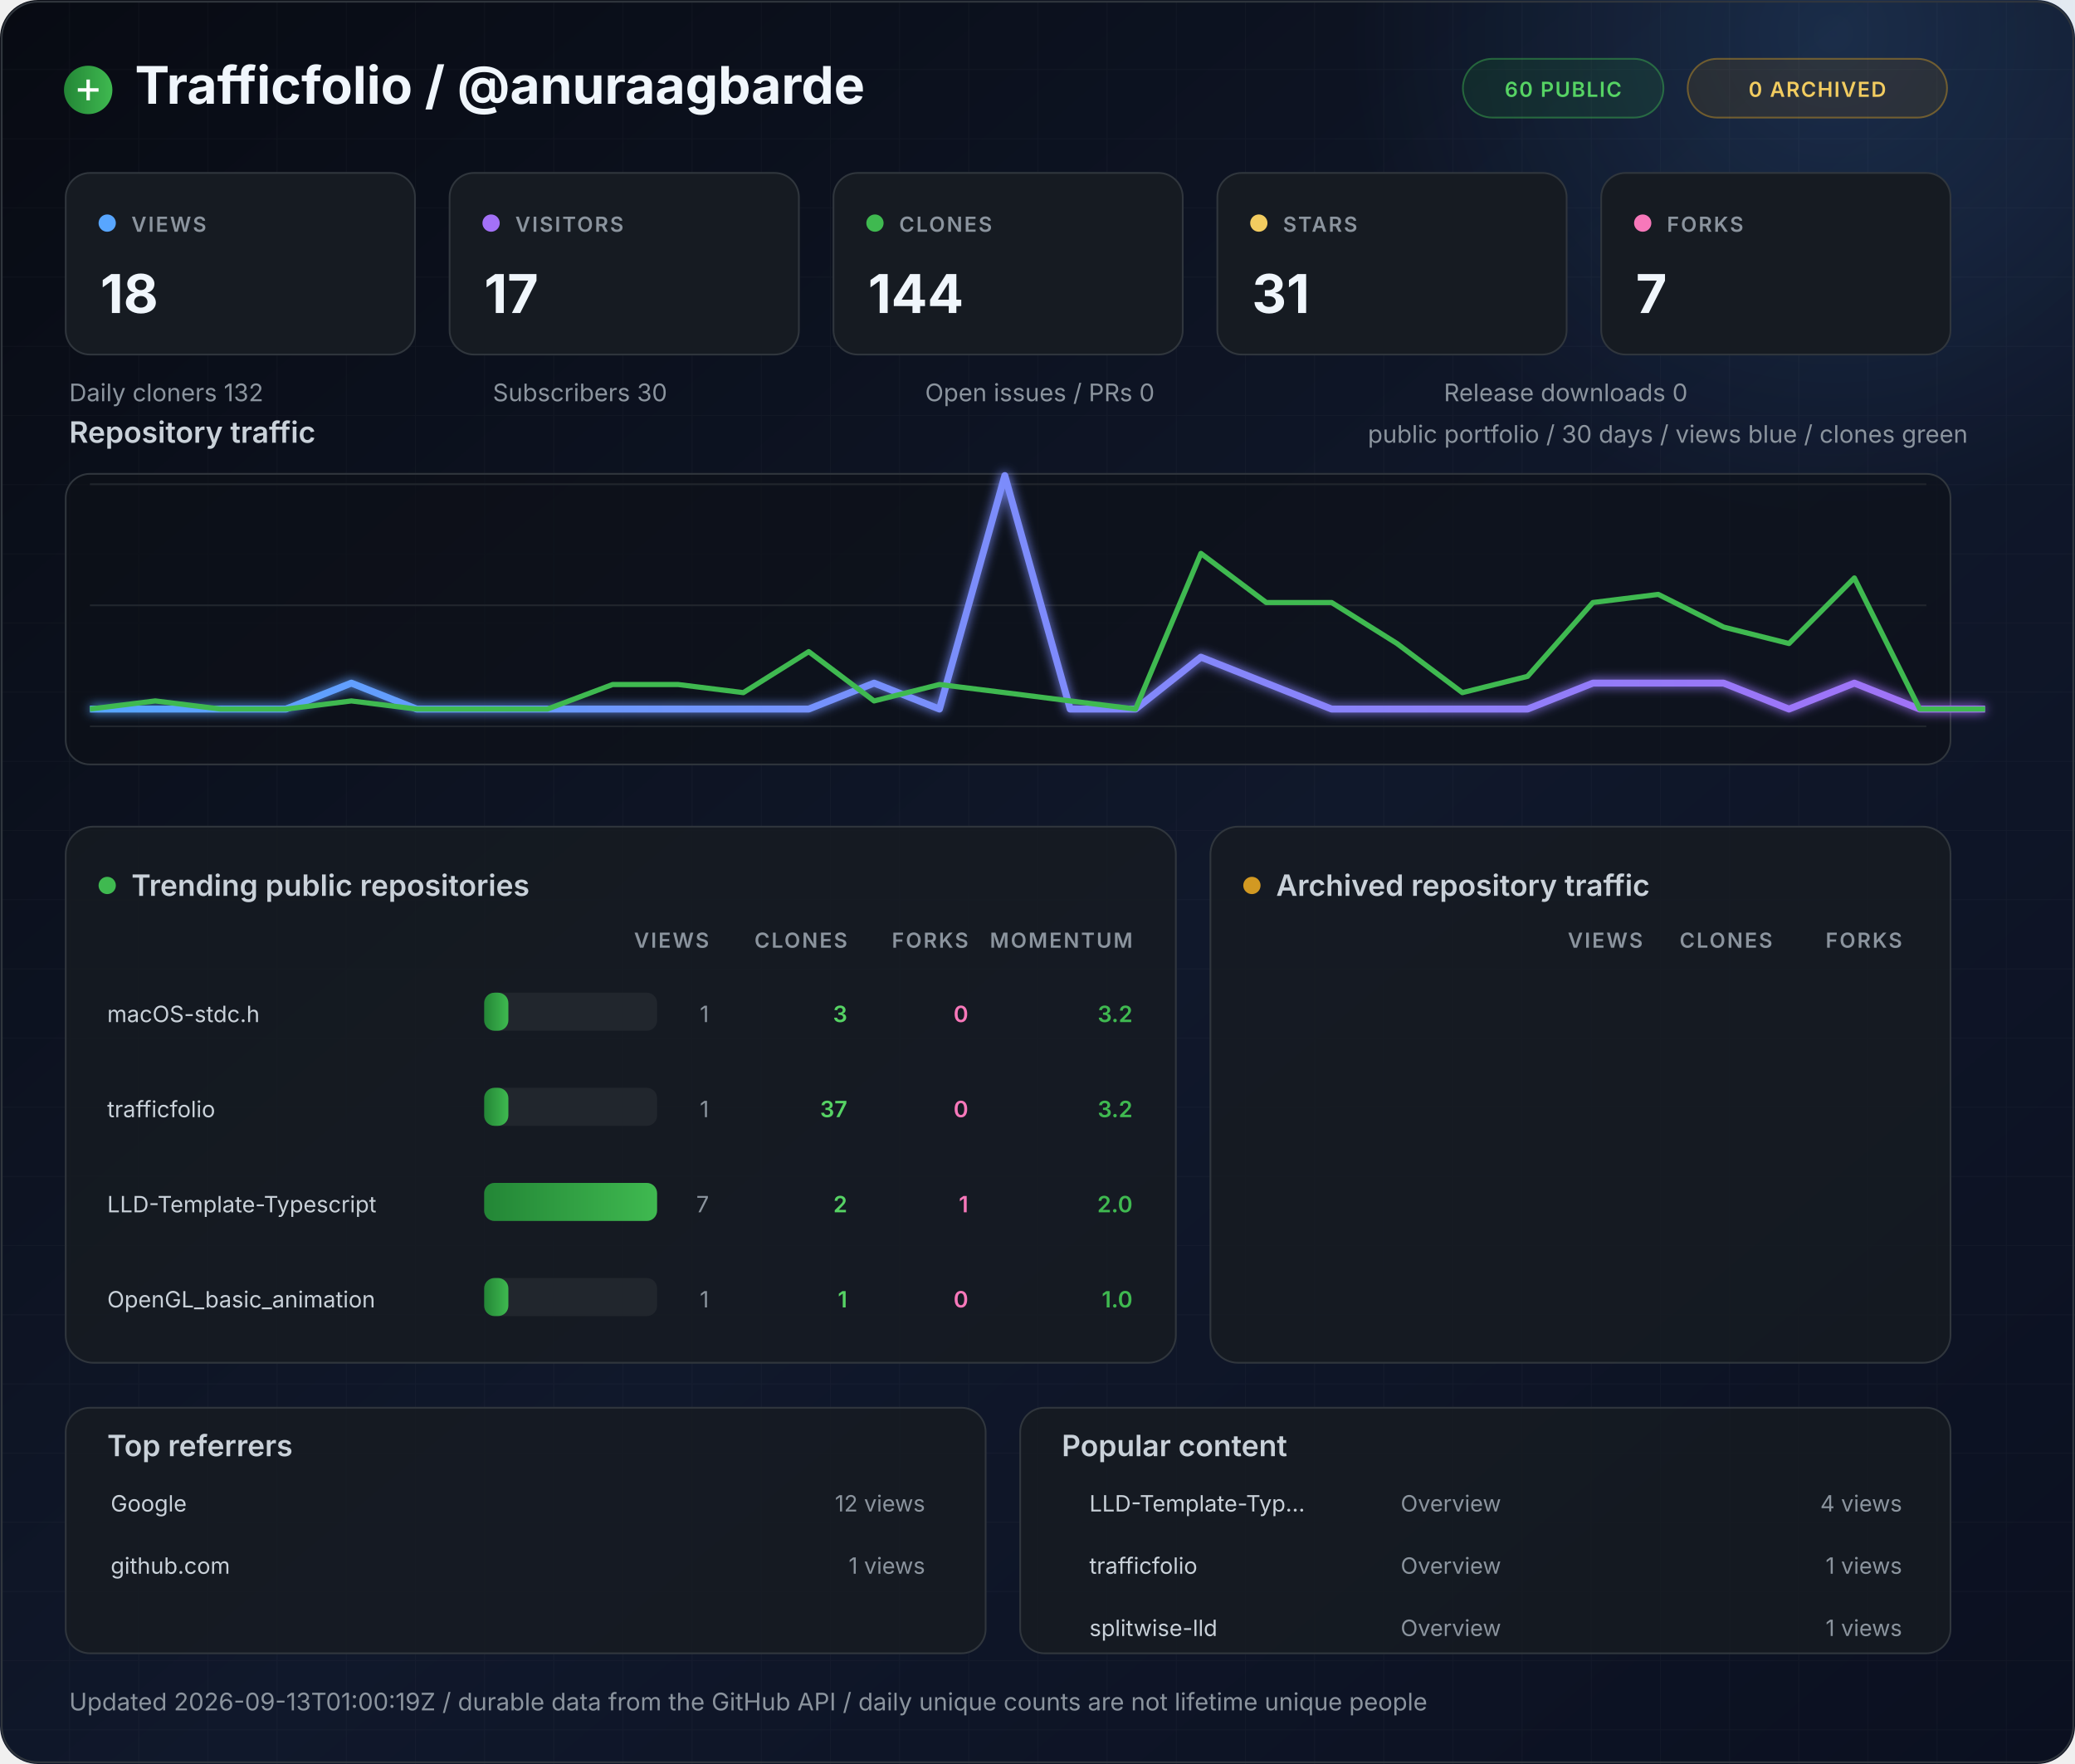
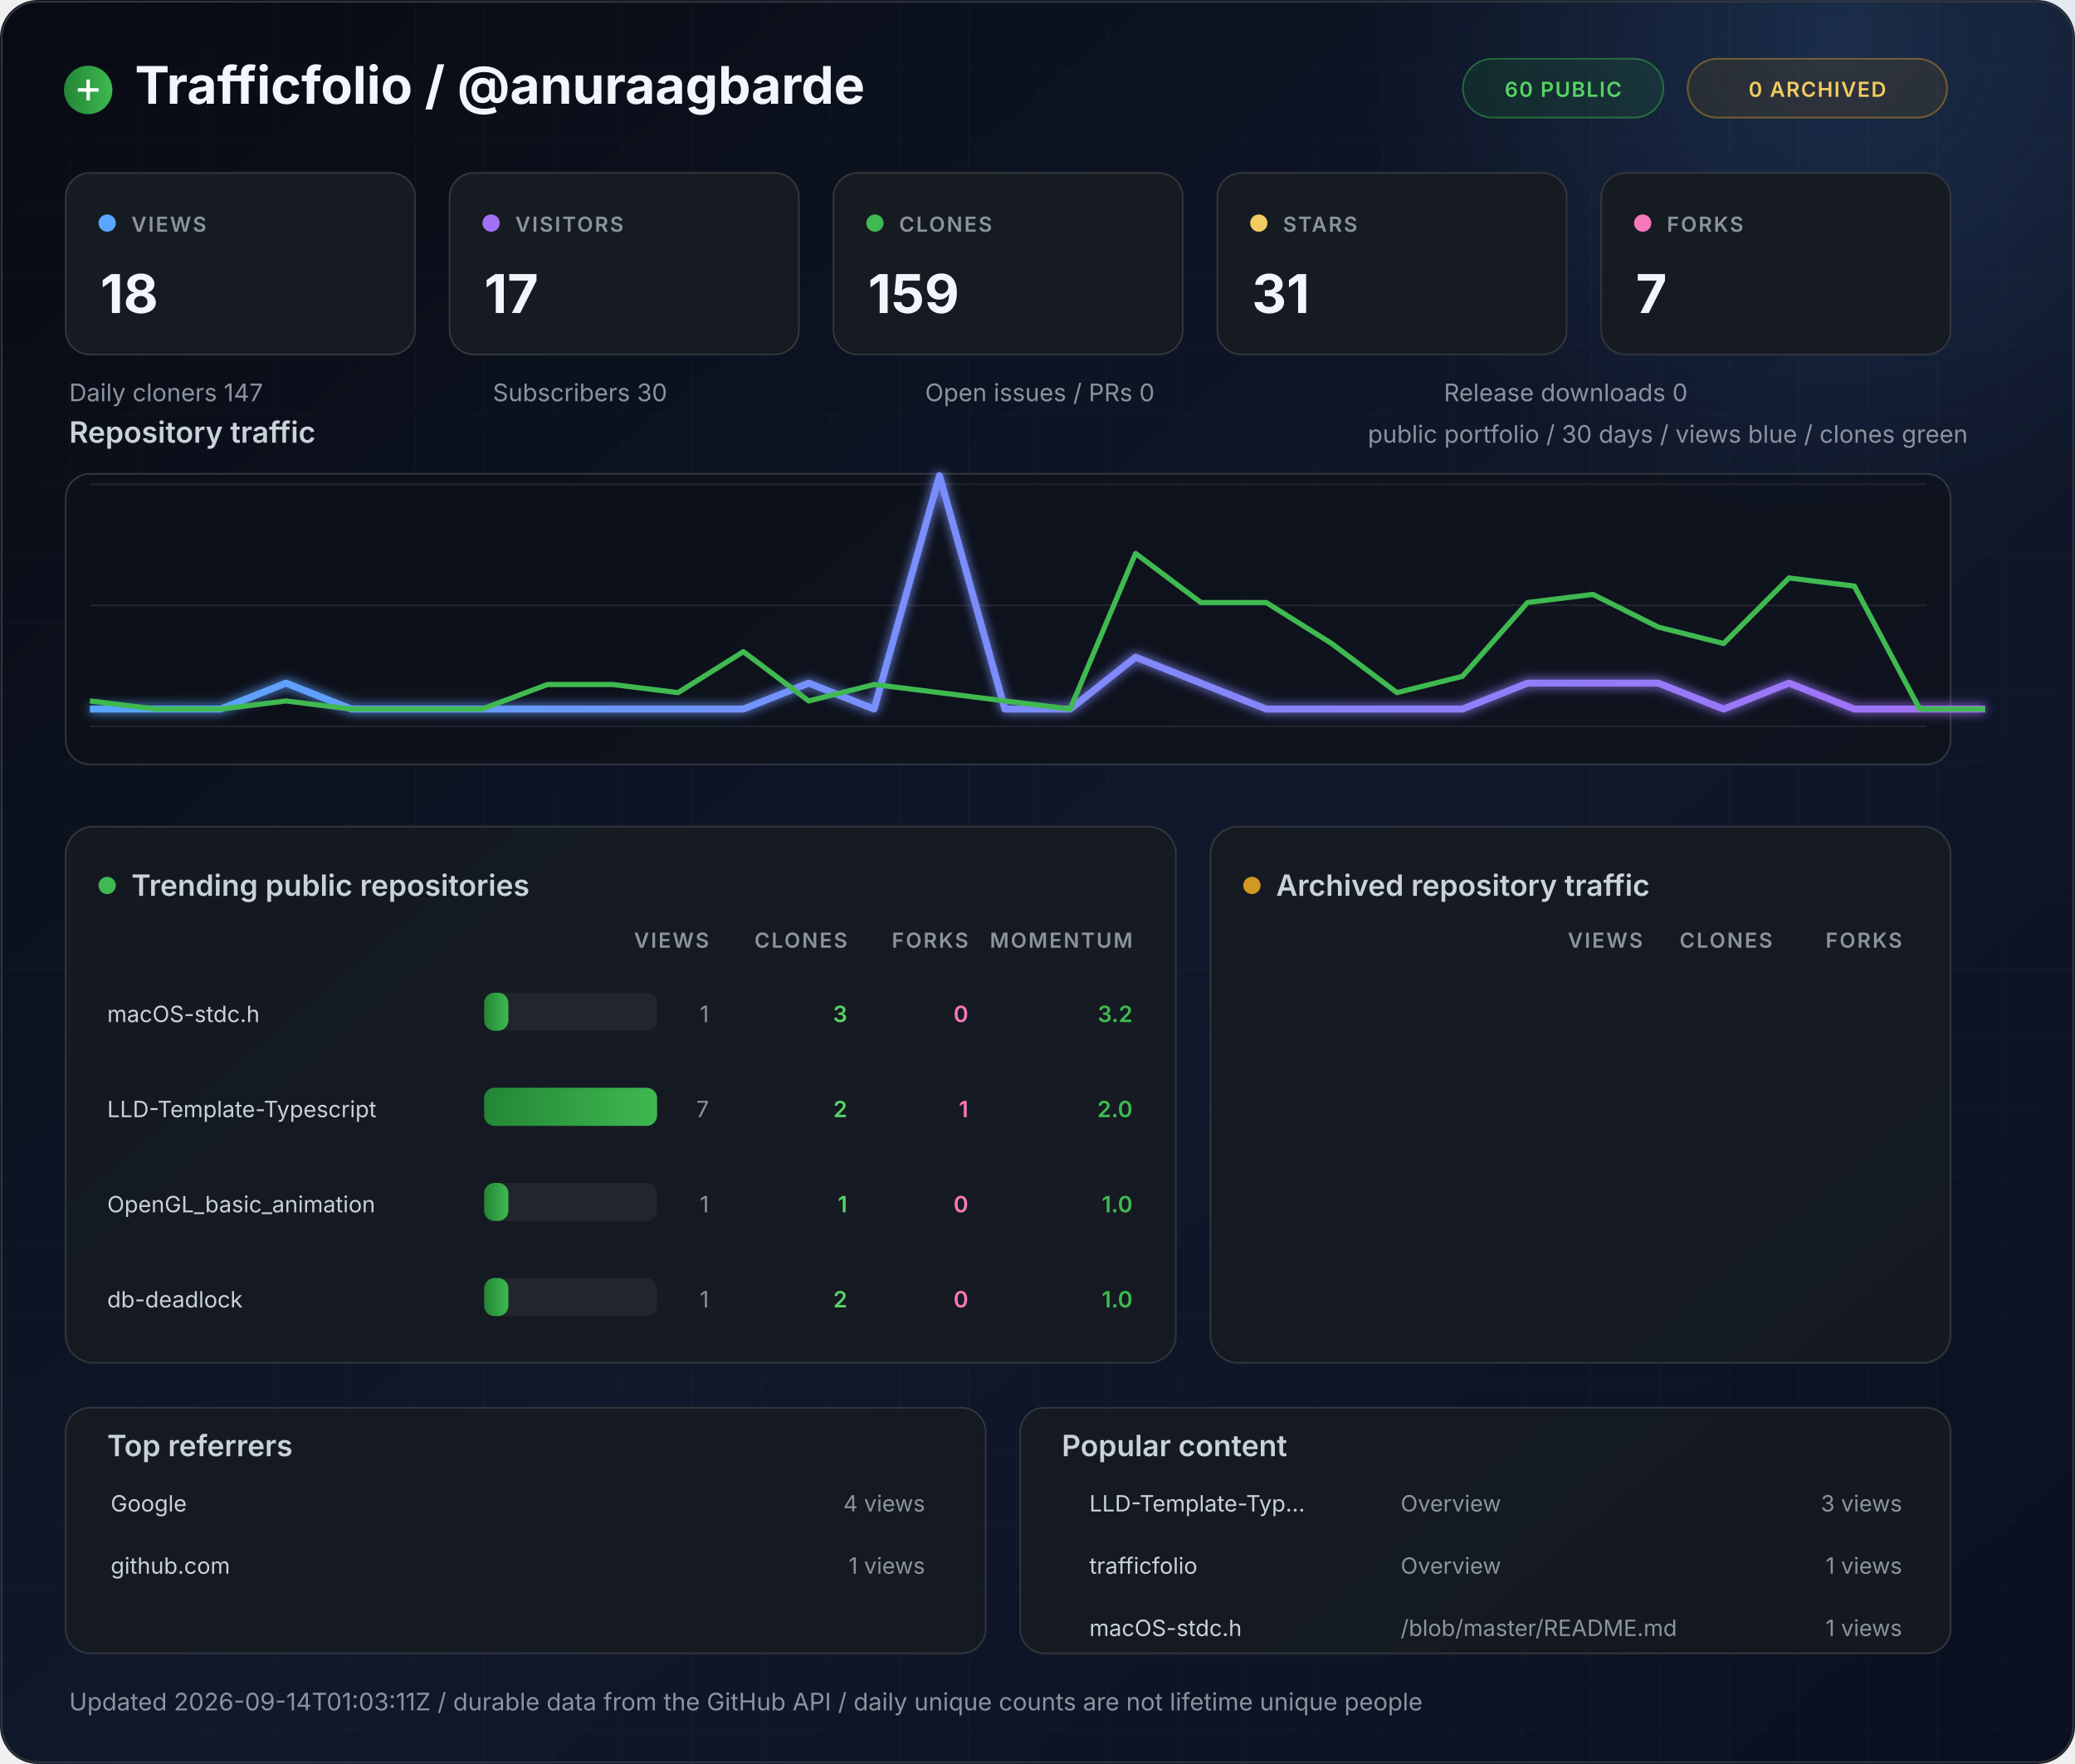
<svg xmlns="http://www.w3.org/2000/svg" width="1200" height="1020" viewBox="0 0 1200 1020" role="img" aria-label="Trafficfolio GitHub analytics dashboard for anuraagbarde">
  <defs>
    <linearGradient id="bg" x1="0" y1="0" x2="1" y2="1">
      <stop stop-color="#080b13" />
      <stop offset=".55" stop-color="#10182b" />
      <stop offset="1" stop-color="#0b1020" />
    </linearGradient>
    <linearGradient id="line" x1="0" y1="0" x2="1" y2="0">
      <stop stop-color="#58a6ff" />
      <stop offset="1" stop-color="#a371f7" />
    </linearGradient>
    <linearGradient id="bar" x1="0" y1="0" x2="1" y2="0">
      <stop stop-color="#238636" />
      <stop offset="1" stop-color="#3fb950" />
    </linearGradient>
    <linearGradient id="archiveBar" x1="0" y1="0" x2="1" y2="0">
      <stop stop-color="#9e6a03" />
      <stop offset="1" stop-color="#f2cc60" />
    </linearGradient>
    <radialGradient id="ambient">
      <stop stop-color="#58a6ff" stop-opacity=".16" />
      <stop offset="1" stop-color="#58a6ff" stop-opacity="0" />
    </radialGradient>
    <pattern id="grid" width="40" height="40" patternUnits="userSpaceOnUse">
      <path d="M40 0H0V40" fill="none" stroke="#ffffff" stroke-opacity=".025" />
    </pattern>
    <filter id="glow">
      <feGaussianBlur stdDeviation="3" result="b" />
      <feMerge>
        <feMergeNode in="b" />
        <feMergeNode in="SourceGraphic" />
      </feMerge>
    </filter>
    <style>
    .title{font:750 30px -apple-system,BlinkMacSystemFont,"Segoe UI",sans-serif;fill:#f0f6fc}
    .subtitle{font:14px -apple-system,BlinkMacSystemFont,"Segoe UI",sans-serif;fill:#8b949e}
    .label{font:600 12px -apple-system,BlinkMacSystemFont,"Segoe UI",sans-serif;fill:#8b949e;letter-spacing:1px}
    .metric{font:700 31px -apple-system,BlinkMacSystemFont,"Segoe UI",sans-serif;fill:#f0f6fc}
    .section{font:600 17px -apple-system,BlinkMacSystemFont,"Segoe UI",sans-serif;fill:#c9d1d9}
    .repo,.value,.trend,.archive,.clone,.fork{font:13px -apple-system,BlinkMacSystemFont,"Segoe UI",sans-serif;fill:#c9d1d9}
    .value{fill:#8b949e} .trend{fill:#3fb950;font-weight:600} .archive{fill:#d29922}
    .clone{fill:#56d364;font-weight:600} .fork{fill:#f778ba;font-weight:600}
    .pill{font:600 12px -apple-system,BlinkMacSystemFont,"Segoe UI",sans-serif;letter-spacing:.7px}
  </style>
  </defs>
  <rect width="1200" height="1020" rx="22" fill="url(#bg)" />
  <rect width="1200" height="1020" rx="22" fill="url(#grid)" />
  <circle cx="1060" cy="20" r="280" fill="url(#ambient)" />
  <rect x="1" y="1" width="1198" height="1018" rx="21" fill="none" stroke="#30363d" />
  <circle cx="51" cy="52" r="14" fill="url(#bar)" />
  <path d="M45 52h12M51 46v12" stroke="#fff" stroke-width="2" />
  <text x="78" y="60" class="title">Trafficfolio / @anuraagbarde</text>
  <rect x="846" y="34" width="116" height="34" rx="17" fill="#238636" fill-opacity=".16" stroke="#3fb950" stroke-opacity=".45" />
  <text x="904" y="56" text-anchor="middle" class="pill" fill="#56d364">60 PUBLIC</text>
  <rect x="976" y="34" width="150" height="34" rx="17" fill="#9e6a03" fill-opacity=".14" stroke="#d29922" stroke-opacity=".45" />
  <text x="1051" y="56" text-anchor="middle" class="pill" fill="#f2cc60">0 ARCHIVED</text>
  <rect x="38" y="100" width="202" height="105" rx="14" fill="#161b22" stroke="#30363d" />
  <circle cx="62" cy="129" r="5" fill="#58a6ff" />
  <text x="76" y="134" class="label">VIEWS</text>
  <text x="58" y="181" class="metric">18</text>
  <rect x="260" y="100" width="202" height="105" rx="14" fill="#161b22" stroke="#30363d" />
  <circle cx="284" cy="129" r="5" fill="#a371f7" />
  <text x="298" y="134" class="label">VISITORS</text>
  <text x="280" y="181" class="metric">17</text>
  <rect x="482" y="100" width="202" height="105" rx="14" fill="#161b22" stroke="#30363d" />
  <circle cx="506" cy="129" r="5" fill="#3fb950" />
  <text x="520" y="134" class="label">CLONES</text>
-   <text x="502" y="181" class="metric">144</text>
+   <text x="502" y="181" class="metric">159</text>
  <rect x="704" y="100" width="202" height="105" rx="14" fill="#161b22" stroke="#30363d" />
  <circle cx="728" cy="129" r="5" fill="#f2cc60" />
  <text x="742" y="134" class="label">STARS</text>
  <text x="724" y="181" class="metric">31</text>
  <rect x="926" y="100" width="202" height="105" rx="14" fill="#161b22" stroke="#30363d" />
  <circle cx="950" cy="129" r="5" fill="#f778ba" />
  <text x="964" y="134" class="label">FORKS</text>
  <text x="946" y="181" class="metric">7</text>
-   <text x="40" y="232" class="subtitle">Daily cloners 132</text>
+   <text x="40" y="232" class="subtitle">Daily cloners 147</text>
  <text x="285" y="232" class="subtitle">Subscribers 30</text>
  <text x="535" y="232" class="subtitle">Open issues / PRs 0</text>
  <text x="835" y="232" class="subtitle">Release downloads 0</text>
  <text x="40" y="256" class="section">Repository traffic</text>
  <text x="1138" y="256" text-anchor="end" class="subtitle">public portfolio / 30 days / views blue / clones green</text>
  <rect x="38" y="274" width="1090" height="168" rx="14" fill="#0d1117" fill-opacity=".62" stroke="#30363d" />
  <line x1="52" y1="420" x2="1114" y2="420" stroke="#21262d" />
  <line x1="52" y1="350" x2="1114" y2="350" stroke="#21262d" />
  <line x1="52" y1="280" x2="1114" y2="280" stroke="#21262d" />
-   <polyline points="52.0,410.0 89.8,410.0 127.6,410.0 165.4,410.0 203.2,395.0 241.0,410.0 278.8,410.0 316.6,410.0 354.3,410.0 392.1,410.0 429.9,410.0 467.7,410.0 505.5,395.0 543.3,410.0 581.1,275.0 618.9,410.0 656.7,410.0 694.5,380.0 732.3,395.0 770.1,410.0 807.9,410.0 845.7,410.0 883.4,410.0 921.2,395.0 959.0,395.0 996.8,395.0 1034.6,410.0 1072.4,395.0 1110.2,410.0 1148.0,410.0" fill="none" stroke="url(#line)" stroke-width="4" stroke-linejoin="round" filter="url(#glow)" />
-   <polyline points="52.0,410.0 89.8,405.3 127.6,410.0 165.4,410.0 203.2,405.3 241.0,410.0 278.8,410.0 316.6,410.0 354.3,395.8 392.1,395.8 429.9,400.5 467.7,376.8 505.5,405.3 543.3,395.8 581.1,400.5 618.9,405.3 656.7,410.0 694.5,320.0 732.3,348.4 770.1,348.4 807.9,372.1 845.7,400.5 883.4,391.1 921.2,348.4 959.0,343.7 996.8,362.6 1034.6,372.1 1072.4,334.2 1110.2,410.0 1148.0,410.0" fill="none" stroke="#3fb950" stroke-width="3" stroke-linejoin="round" />
+   <polyline points="52.0,410.0 89.8,410.0 127.6,410.0 165.4,395.0 203.2,410.0 241.0,410.0 278.8,410.0 316.6,410.0 354.3,410.0 392.1,410.0 429.9,410.0 467.7,395.0 505.5,410.0 543.3,275.0 581.1,410.0 618.9,410.0 656.7,380.0 694.5,395.0 732.3,410.0 770.1,410.0 807.9,410.0 845.7,410.0 883.4,395.0 921.2,395.0 959.0,395.0 996.8,410.0 1034.6,395.0 1072.4,410.0 1110.2,410.0 1148.0,410.0" fill="none" stroke="url(#line)" stroke-width="4" stroke-linejoin="round" filter="url(#glow)" />
+   <polyline points="52.0,405.3 89.8,410.0 127.6,410.0 165.4,405.3 203.2,410.0 241.0,410.0 278.8,410.0 316.6,395.8 354.3,395.8 392.1,400.5 429.9,376.8 467.7,405.3 505.5,395.8 543.3,400.5 581.1,405.3 618.9,410.0 656.7,320.0 694.5,348.4 732.3,348.4 770.1,372.1 807.9,400.5 845.7,391.1 883.4,348.4 921.2,343.7 959.0,362.6 996.8,372.1 1034.6,334.2 1072.4,338.9 1110.2,410.0 1148.0,410.0" fill="none" stroke="#3fb950" stroke-width="3" stroke-linejoin="round" />
  <rect x="38" y="478" width="642" height="310" rx="16" fill="#161b22" fill-opacity=".82" stroke="#30363d" />
  <circle cx="62" cy="512" r="5" fill="#3fb950" />
  <text x="76" y="518" class="section">Trending public repositories</text>
  <text x="410" y="548" text-anchor="end" class="label">VIEWS</text>
  <text x="490" y="548" text-anchor="end" class="label">CLONES</text>
  <text x="560" y="548" text-anchor="end" class="label">FORKS</text>
  <text x="655" y="548" text-anchor="end" class="label">MOMENTUM</text>
  <text x="62" y="591" class="repo">macOS-stdc.h</text>
  <rect x="280" y="574" width="100" height="22" rx="6" fill="#21262d" />
  <rect x="280" y="574" width="14" height="22" rx="6" fill="url(#bar)" />
  <text x="410" y="591" text-anchor="end" class="value">1</text>
  <text x="490" y="591" text-anchor="end" class="clone">3</text>
  <text x="560" y="591" text-anchor="end" class="fork">0</text>
  <text x="655" y="591" text-anchor="end" class="trend">3.2</text>
-   <text x="62" y="646" class="repo">trafficfolio</text>
+   <text x="62" y="646" class="repo">LLD-Template-Typescript</text>
  <rect x="280" y="629" width="100" height="22" rx="6" fill="#21262d" />
-   <rect x="280" y="629" width="14" height="22" rx="6" fill="url(#bar)" />
-   <text x="410" y="646" text-anchor="end" class="value">1</text>
-   <text x="490" y="646" text-anchor="end" class="clone">37</text>
-   <text x="560" y="646" text-anchor="end" class="fork">0</text>
-   <text x="655" y="646" text-anchor="end" class="trend">3.2</text>
-   <text x="62" y="701" class="repo">LLD-Template-Typescript</text>
+   <rect x="280" y="629" width="100" height="22" rx="6" fill="url(#bar)" />
+   <text x="410" y="646" text-anchor="end" class="value">7</text>
+   <text x="490" y="646" text-anchor="end" class="clone">2</text>
+   <text x="560" y="646" text-anchor="end" class="fork">1</text>
+   <text x="655" y="646" text-anchor="end" class="trend">2.0</text>
+   <text x="62" y="701" class="repo">OpenGL_basic_animation</text>
  <rect x="280" y="684" width="100" height="22" rx="6" fill="#21262d" />
-   <rect x="280" y="684" width="100" height="22" rx="6" fill="url(#bar)" />
-   <text x="410" y="701" text-anchor="end" class="value">7</text>
-   <text x="490" y="701" text-anchor="end" class="clone">2</text>
-   <text x="560" y="701" text-anchor="end" class="fork">1</text>
-   <text x="655" y="701" text-anchor="end" class="trend">2.0</text>
-   <text x="62" y="756" class="repo">OpenGL_basic_animation</text>
+   <rect x="280" y="684" width="14" height="22" rx="6" fill="url(#bar)" />
+   <text x="410" y="701" text-anchor="end" class="value">1</text>
+   <text x="490" y="701" text-anchor="end" class="clone">1</text>
+   <text x="560" y="701" text-anchor="end" class="fork">0</text>
+   <text x="655" y="701" text-anchor="end" class="trend">1.0</text>
+   <text x="62" y="756" class="repo">db-deadlock</text>
  <rect x="280" y="739" width="100" height="22" rx="6" fill="#21262d" />
  <rect x="280" y="739" width="14" height="22" rx="6" fill="url(#bar)" />
  <text x="410" y="756" text-anchor="end" class="value">1</text>
-   <text x="490" y="756" text-anchor="end" class="clone">1</text>
+   <text x="490" y="756" text-anchor="end" class="clone">2</text>
  <text x="560" y="756" text-anchor="end" class="fork">0</text>
  <text x="655" y="756" text-anchor="end" class="trend">1.0</text>
  <rect x="700" y="478" width="428" height="310" rx="16" fill="#161b22" fill-opacity=".82" stroke="#30363d" />
  <circle cx="724" cy="512" r="5" fill="#d29922" />
  <text x="738" y="518" class="section">Archived repository traffic</text>
  <text x="950" y="548" text-anchor="end" class="label">VIEWS</text>
  <text x="1025" y="548" text-anchor="end" class="label">CLONES</text>
  <text x="1100" y="548" text-anchor="end" class="label">FORKS</text>
  <rect x="38" y="814" width="532" height="142" rx="14" fill="#161b22" fill-opacity=".82" stroke="#30363d" />
  <text x="62" y="842" class="section">Top referrers</text>
  <text x="64" y="874" class="repo">Google</text>
-   <text x="535" y="874" text-anchor="end" class="value">12 views</text>
+   <text x="535" y="874" text-anchor="end" class="value">4 views</text>
  <text x="64" y="910" class="repo">github.com</text>
  <text x="535" y="910" text-anchor="end" class="value">1 views</text>
  <rect x="590" y="814" width="538" height="142" rx="14" fill="#161b22" fill-opacity=".82" stroke="#30363d" />
  <text x="614" y="842" class="section">Popular content</text>
  <text x="630" y="874" class="repo">LLD-Template-Typ...</text>
  <text x="810" y="874" class="value">Overview</text>
-   <text x="1100" y="874" text-anchor="end" class="value">4 views</text>
+   <text x="1100" y="874" text-anchor="end" class="value">3 views</text>
  <text x="630" y="910" class="repo">trafficfolio</text>
  <text x="810" y="910" class="value">Overview</text>
  <text x="1100" y="910" text-anchor="end" class="value">1 views</text>
-   <text x="630" y="946" class="repo">splitwise-lld</text>
-   <text x="810" y="946" class="value">Overview</text>
+   <text x="630" y="946" class="repo">macOS-stdc.h</text>
+   <text x="810" y="946" class="value">/blob/master/README.md</text>
  <text x="1100" y="946" text-anchor="end" class="value">1 views</text>
-   <text x="40" y="989" class="subtitle">Updated 2026-09-13T01:00:19Z / durable data from the GitHub API / daily unique counts are not lifetime unique people</text>
+   <text x="40" y="989" class="subtitle">Updated 2026-09-14T01:03:11Z / durable data from the GitHub API / daily unique counts are not lifetime unique people</text>
</svg>
